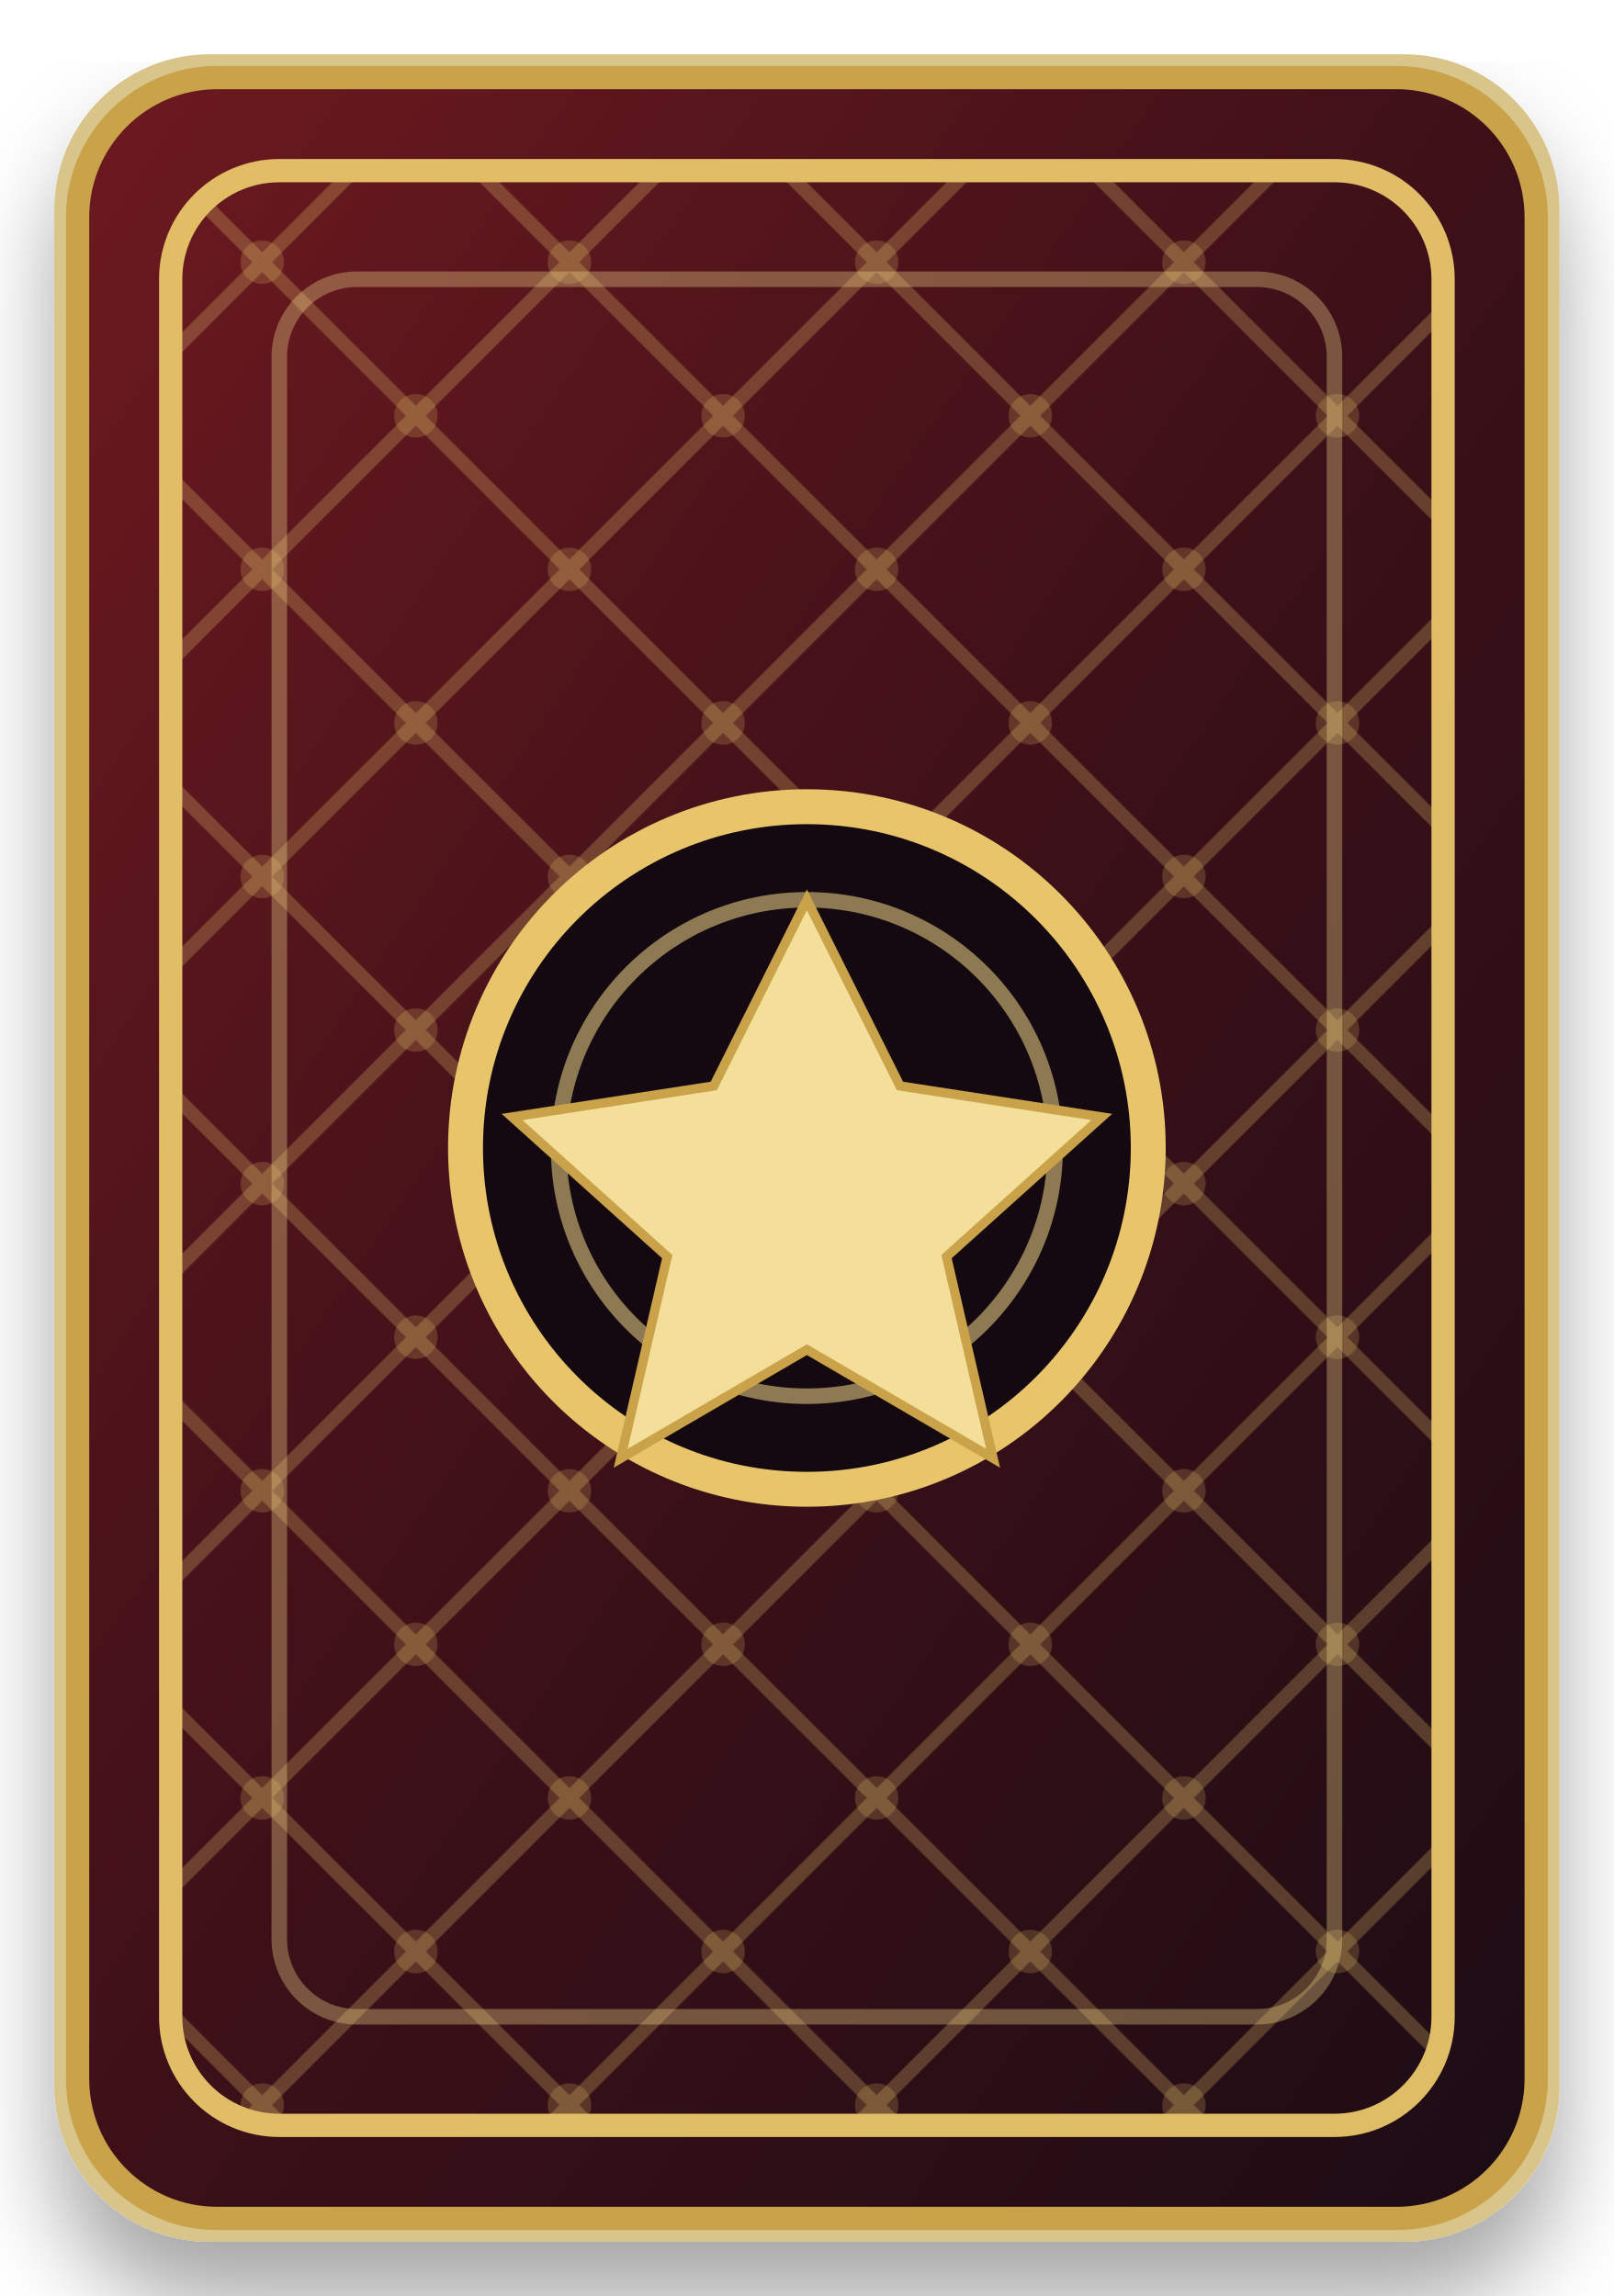
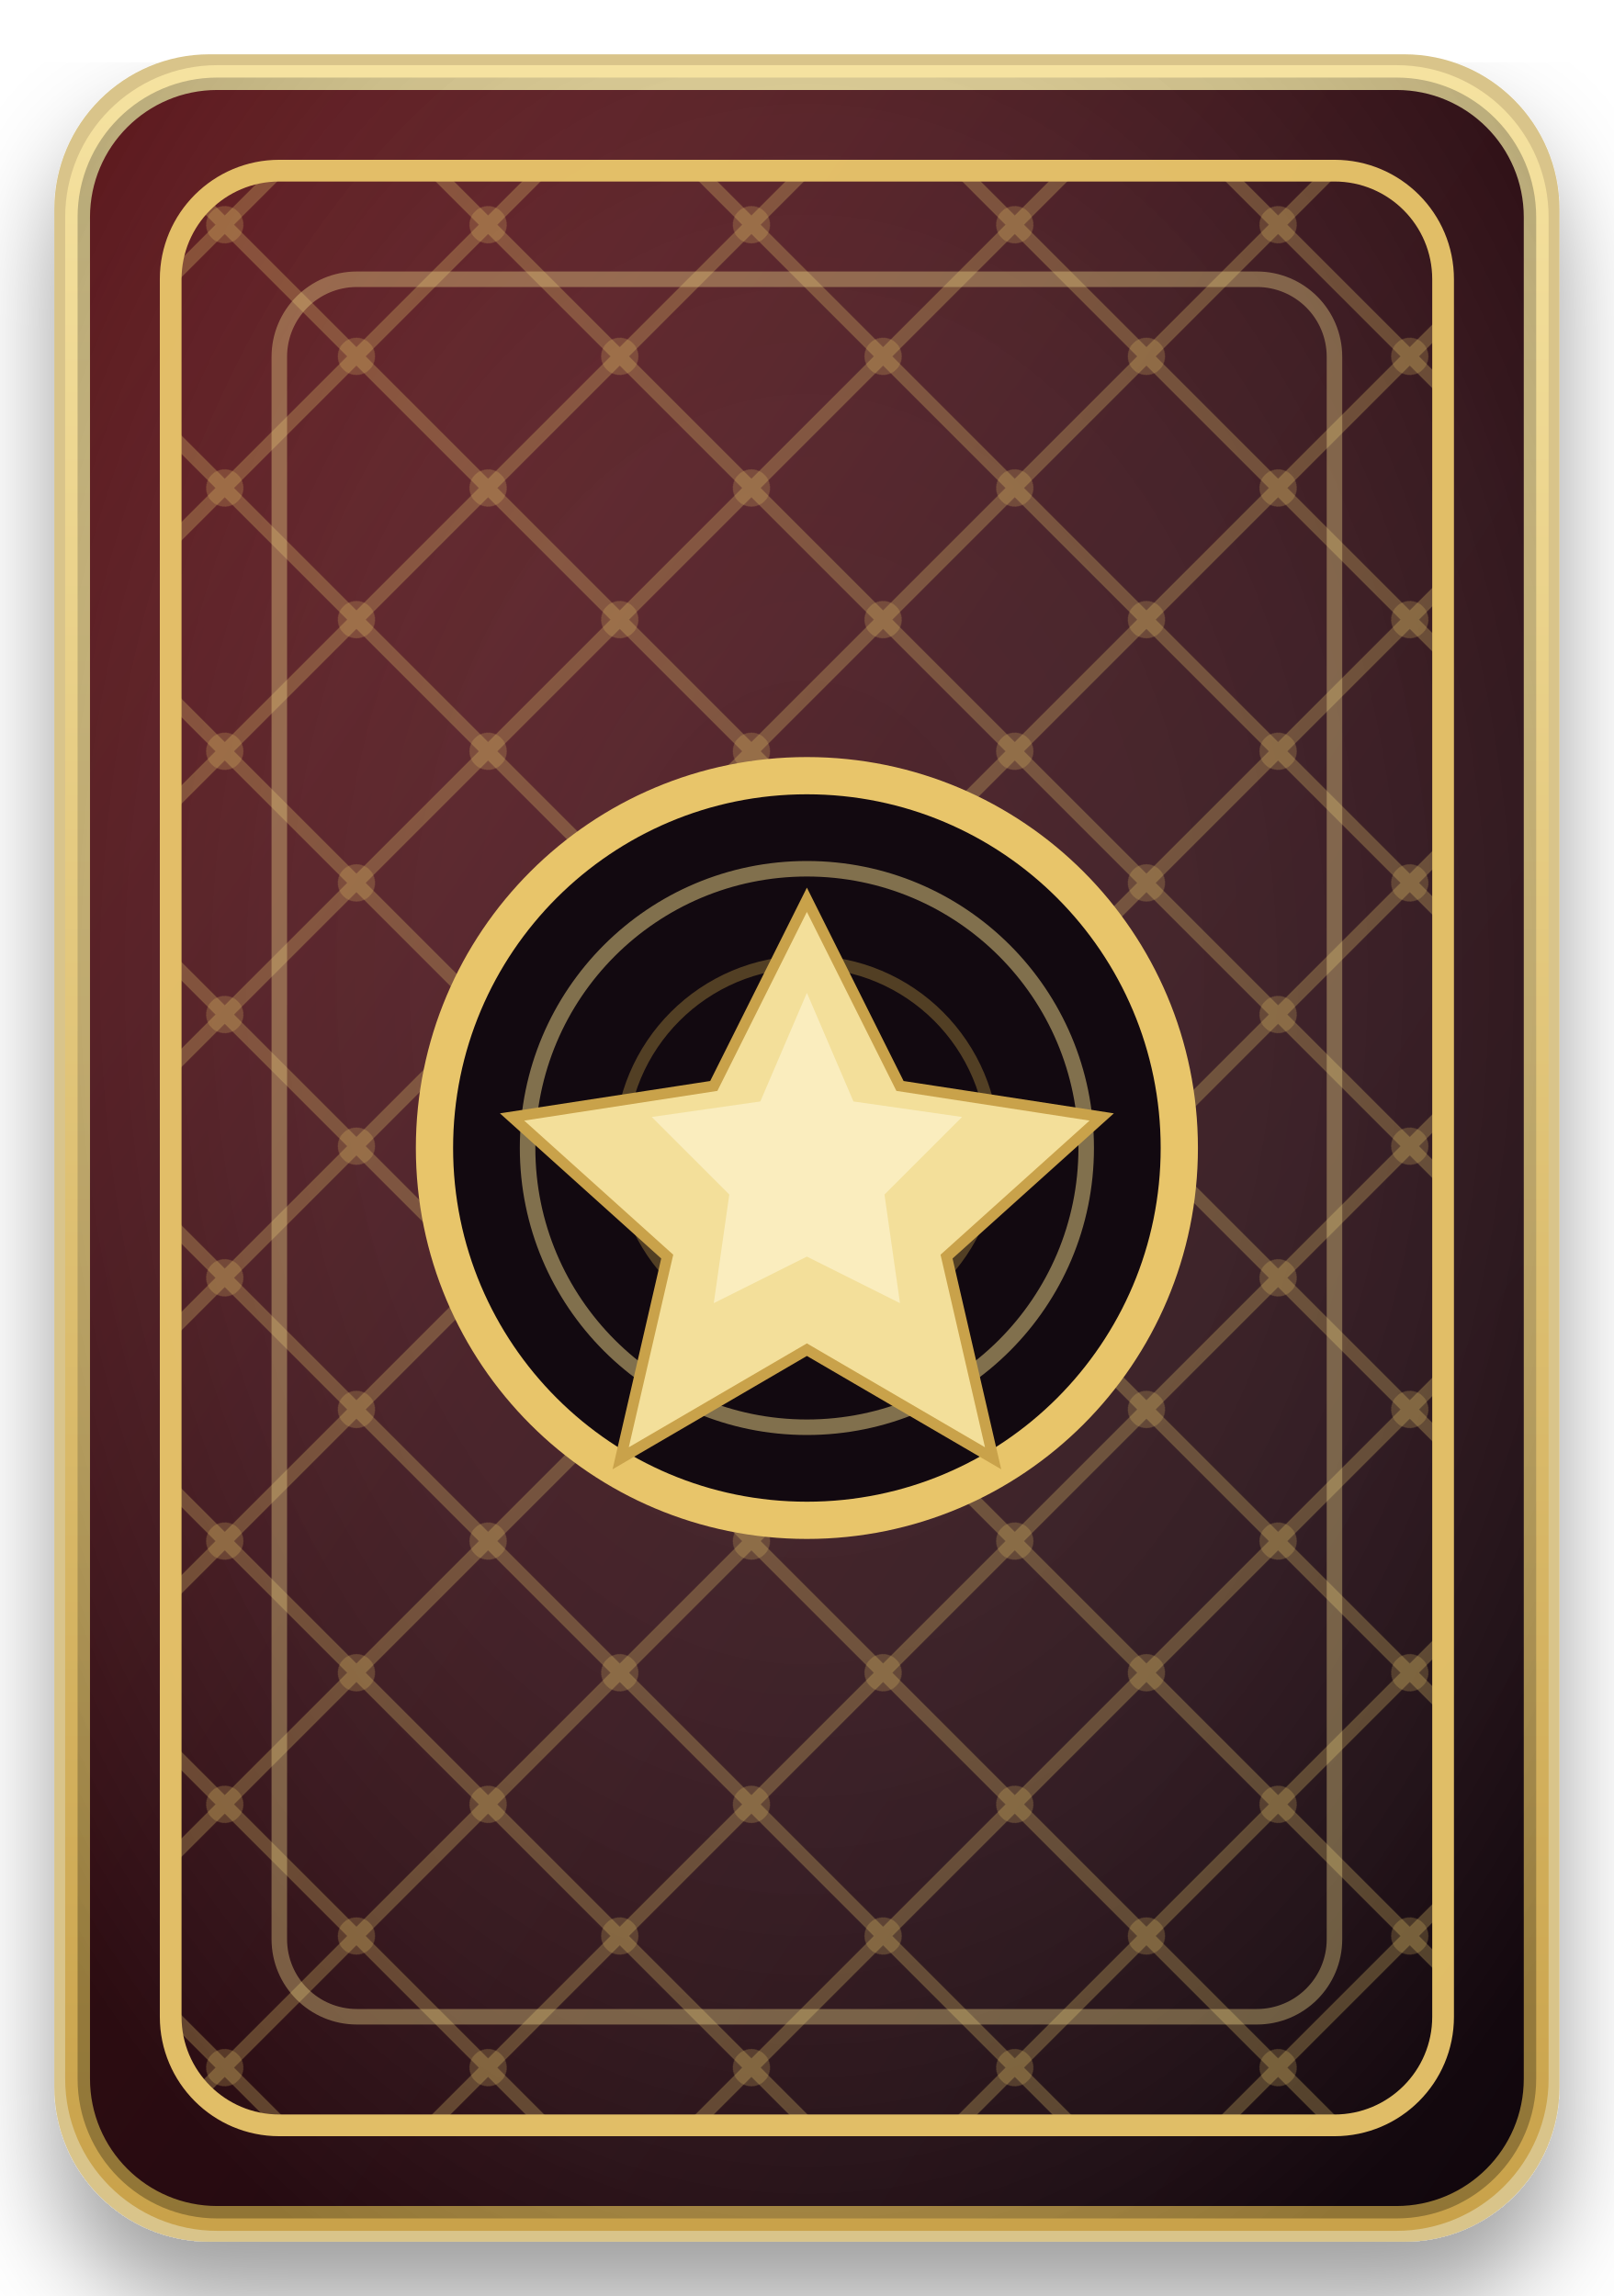
<svg xmlns="http://www.w3.org/2000/svg" width="104" height="148" viewBox="0 0 104 148" role="img" aria-label="Dou Dizhu card back v2">
  <defs>
    <linearGradient id="backField" x1="0" y1="0" x2="1" y2="1">
-       <stop offset="0" stop-color="#6e1a1f" />
-       <stop offset=".5" stop-color="#3d1018" />
-       <stop offset="1" stop-color="#1c0c14" />
+       <stop offset="0" stop-color="#7a1c22" />
+       <stop offset=".45" stop-color="#3d1018" />
+       <stop offset="1" stop-color="#160a12" />
    </linearGradient>
-     <pattern id="lattice" width="14" height="14" patternUnits="userSpaceOnUse" patternTransform="rotate(45 7 7)">
-       <rect width="14" height="14" fill="none" />
-       <path d="M0 7 H14 M7 0 V14" stroke="#e8c56a" stroke-width=".9" opacity=".28" />
-       <circle cx="7" cy="7" r="1.4" fill="#e8c56a" opacity=".22" />
+     <radialGradient id="backVignette" cx="50%" cy="42%" r="68%">
+       <stop offset="0" stop-color="#ffffff" stop-opacity=".08" />
+       <stop offset="1" stop-color="#000000" stop-opacity=".28" />
+     </radialGradient>
+     <pattern id="lattice" width="12" height="12" patternUnits="userSpaceOnUse" patternTransform="rotate(45 6 6)">
+       <rect width="12" height="12" fill="none" />
+       <path d="M0 6 H12 M6 0 V12" stroke="#e8c56a" stroke-width=".85" opacity=".30" />
+       <circle cx="6" cy="6" r="1.2" fill="#e8c56a" opacity=".24" />
    </pattern>
-     <filter id="backShadow" x="-20%" y="-15%" width="140%" height="140%">
-       <feDropShadow dx="0" dy="4" stdDeviation="3" flood-color="#12080a" flood-opacity=".35" />
+     <linearGradient id="rimGold" x1="0" y1="0" x2="0" y2="1">
+       <stop offset="0" stop-color="#f5e2a0" />
+       <stop offset="1" stop-color="#c9a24a" />
+     </linearGradient>
+     <filter id="backShadow" x="-22%" y="-16%" width="144%" height="144%">
+       <feDropShadow dx="0" dy="4" stdDeviation="3.2" flood-color="#12080a" flood-opacity=".38" />
    </filter>
  </defs>
  <rect x="3.5" y="3.5" width="97" height="141" rx="10" fill="#d9c48a" filter="url(#backShadow)" />
-   <rect x="5" y="5" width="94" height="138" rx="9" fill="url(#backField)" stroke="#c9a24a" stroke-width="1.5" />
-   <rect x="11" y="11" width="82" height="126" rx="7" fill="url(#lattice)" stroke="#e8c56a" stroke-width="1.5" opacity=".95" />
-   <rect x="18" y="18" width="68" height="112" rx="5" fill="none" stroke="#f0d78a" stroke-width="1" opacity=".35" />
-   <circle cx="52" cy="74" r="22" fill="#140910" stroke="#e8c56a" stroke-width="2.25" />
-   <circle cx="52" cy="74" r="16" fill="none" stroke="#f0d78a" stroke-width="1" opacity=".55" />
-   <path d="M52 58 L58 70 L71 72 L61 81 L64 94 L52 87 L40 94 L43 81 L33 72 L46 70 Z" fill="#f3df9a" stroke="#c9a24a" stroke-width=".6" />
+   <rect x="5" y="5" width="94" height="138" rx="9" fill="url(#backField)" stroke="url(#rimGold)" stroke-width="1.6" />
+   <rect x="5" y="5" width="94" height="138" rx="9" fill="url(#backVignette)" />
+   <rect x="11" y="11" width="82" height="126" rx="7" fill="url(#lattice)" stroke="#e8c56a" stroke-width="1.4" opacity=".96" />
+   <rect x="18" y="18" width="68" height="112" rx="5" fill="none" stroke="#f0d78a" stroke-width="1" opacity=".38" />
+   <circle cx="52" cy="74" r="24" fill="#120910" stroke="#e8c56a" stroke-width="2.4" />
+   <circle cx="52" cy="74" r="18" fill="none" stroke="#f0d78a" stroke-width="1" opacity=".5" />
+   <circle cx="52" cy="74" r="12" fill="none" stroke="#c9a24a" stroke-width=".8" opacity=".35" />
+   <path d="M52 58 L58 70 L71 72 L61 81 L64 94 L52 87 L40 94 L43 81 L33 72 L46 70 Z" fill="#f3df9a" stroke="#c9a24a" stroke-width=".7" />
+   <path d="M52 64 L55 71 L62 72 L57 77 L58 84 L52 81 L46 84 L47 77 L42 72 L49 71 Z" fill="#fff8dc" opacity=".55" />
</svg>
